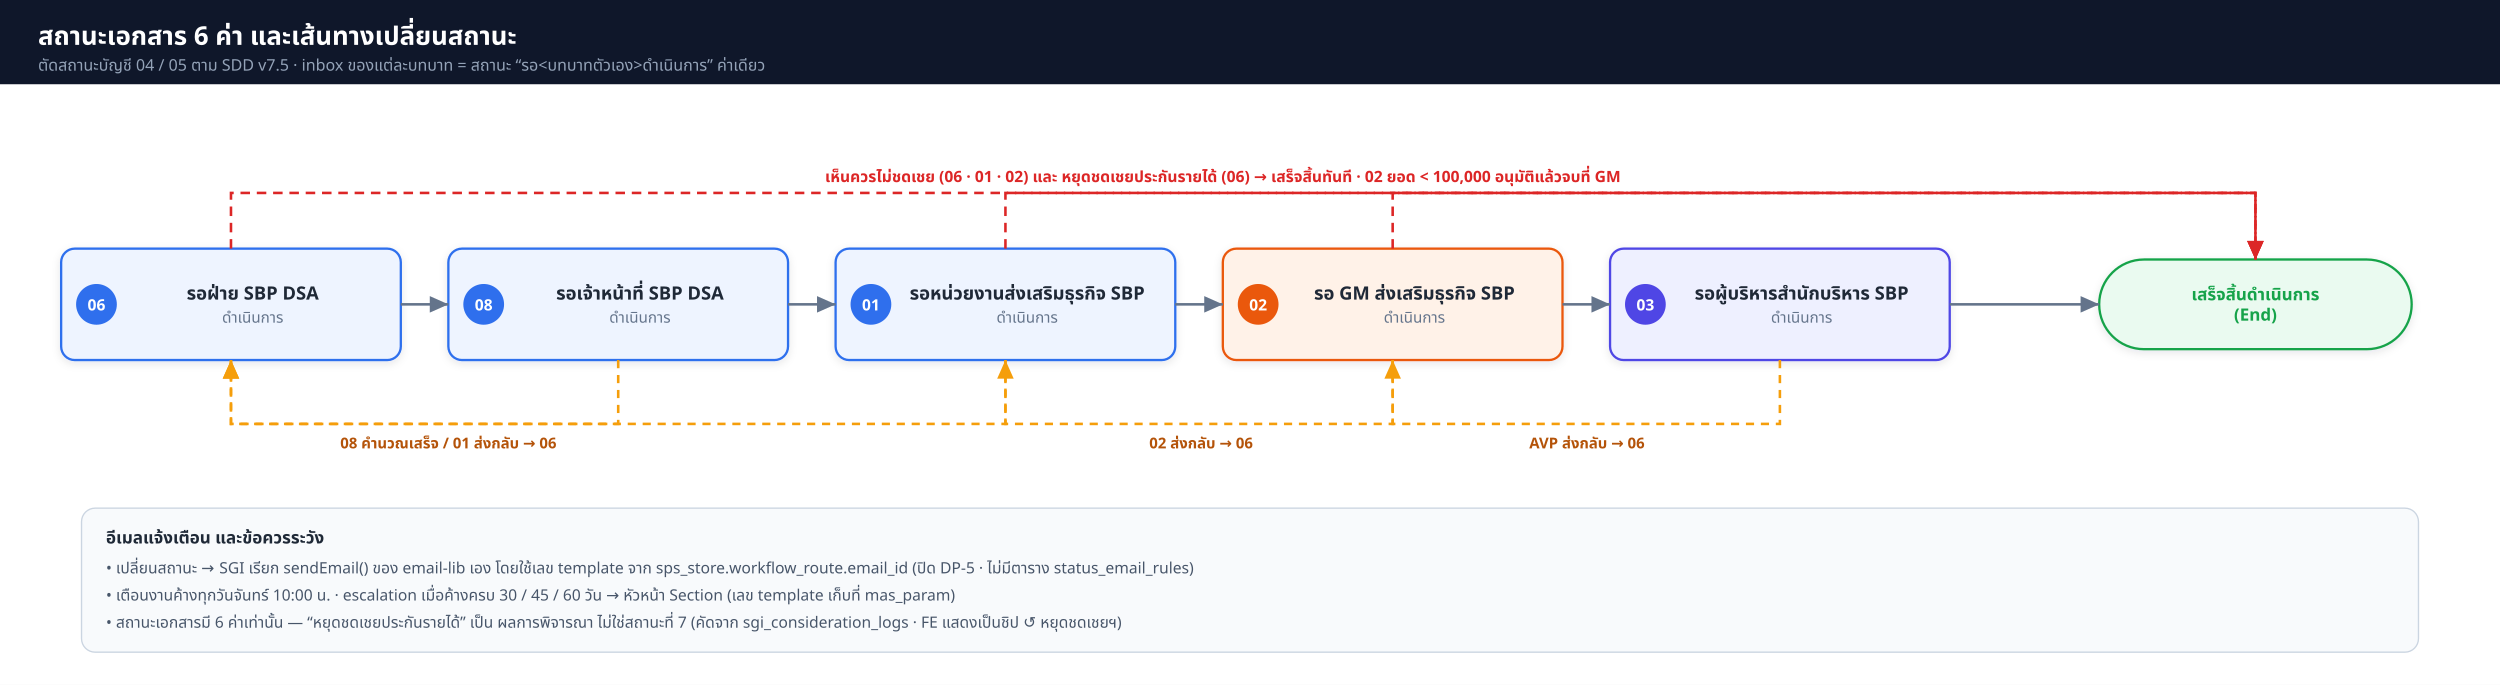
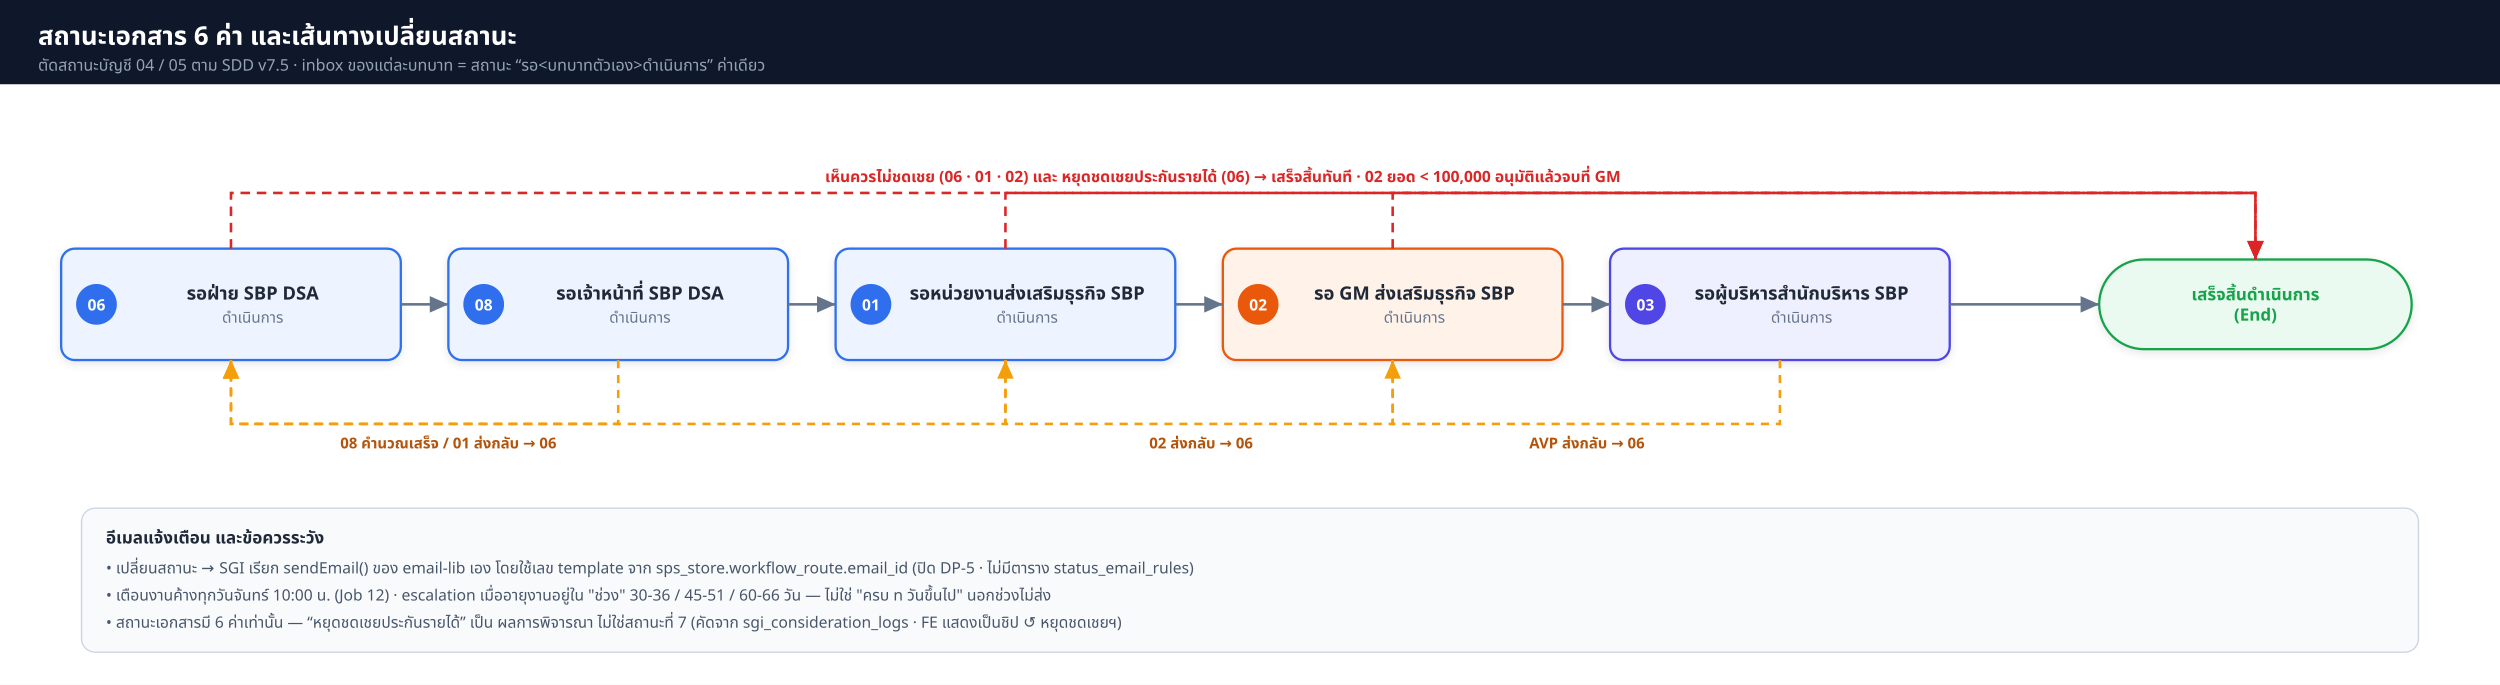
<svg xmlns="http://www.w3.org/2000/svg" viewBox="0 0 1840 504" width="1840" height="504" font-family="Tahoma,'Segoe UI','Noto Sans Thai',sans-serif">
  <defs>
    <marker id="arg" markerWidth="10" markerHeight="10" refX="7.2" refY="3.2" orient="auto" markerUnits="strokeWidth">
      <path d="M0,0 L7.2,3.2 L0,6.4 Z" fill="#64748b" />
    </marker>
    <marker id="arv" markerWidth="10" markerHeight="10" refX="7.2" refY="3.2" orient="auto" markerUnits="strokeWidth">
      <path d="M0,0 L7.2,3.2 L0,6.4 Z" fill="#7c3aed" />
    </marker>
    <marker id="ara" markerWidth="10" markerHeight="10" refX="7.2" refY="3.2" orient="auto" markerUnits="strokeWidth">
      <path d="M0,0 L7.2,3.2 L0,6.4 Z" fill="#f59e0b" />
    </marker>
    <marker id="arr" markerWidth="10" markerHeight="10" refX="7.2" refY="3.2" orient="auto" markerUnits="strokeWidth">
      <path d="M0,0 L7.2,3.2 L0,6.4 Z" fill="#dc2626" />
    </marker>
    <marker id="arb" markerWidth="10" markerHeight="10" refX="7.2" refY="3.2" orient="auto" markerUnits="strokeWidth">
      <path d="M0,0 L7.2,3.2 L0,6.4 Z" fill="#2f6fed" />
    </marker>
    <marker id="arn" markerWidth="10" markerHeight="10" refX="7.2" refY="3.2" orient="auto" markerUnits="strokeWidth">
      <path d="M0,0 L7.2,3.2 L0,6.4 Z" fill="#16a34a" />
    </marker>
    <filter id="sh" x="-30%" y="-30%" width="160%" height="160%">
      <feDropShadow dx="0" dy="2" stdDeviation="3" flood-color="#0f172a" flood-opacity="0.10" />
    </filter>
  </defs>
  <rect x="0" y="0" width="1840" height="504" fill="#ffffff" />
  <rect x="0" y="0" width="1840" height="62" fill="#0f172a" />
  <text x="28" y="33" text-anchor="start" font-family="Tahoma,'Segoe UI','Noto Sans Thai',sans-serif" font-size="19" fill="#fff" font-weight="700">สถานะเอกสาร 6 ค่า และเส้นทางเปลี่ยนสถานะ</text>
  <text x="28" y="52" text-anchor="start" font-family="Tahoma,'Segoe UI','Noto Sans Thai',sans-serif" font-size="11.8" fill="#94a3b8" font-weight="400">ตัดสถานะบัญชี 04 / 05 ตาม SDD v7.5 · inbox ของแต่ละบทบาท = สถานะ “รอ&lt;บทบาทตัวเอง&gt;ดำเนินการ” ค่าเดียว</text>
  <g transform="translate(0,34)">
    <rect x="45.0" y="149.0" width="250" height="82" rx="10" fill="#eef4ff" stroke="#2f6fed" stroke-width="1.7" filter="url(#sh)" />
    <text x="186" y="186.5" text-anchor="middle" font-family="Tahoma,'Segoe UI','Noto Sans Thai',sans-serif" font-size="13.5" fill="#1f2937" font-weight="700">รอฝ่าย SBP DSA</text>
    <text x="186" y="203.5" text-anchor="middle" font-family="Tahoma,'Segoe UI','Noto Sans Thai',sans-serif" font-size="11.2" fill="#64748b" font-weight="400">ดำเนินการ</text>
    <circle cx="71.0" cy="190" r="15" fill="#2f6fed" />
    <text x="71.0" y="194.5" text-anchor="middle" font-family="Tahoma,'Segoe UI','Noto Sans Thai',sans-serif" font-size="11.5" fill="#fff" font-weight="700">06</text>
    <rect x="330.0" y="149.0" width="250" height="82" rx="10" fill="#eef4ff" stroke="#2f6fed" stroke-width="1.7" filter="url(#sh)" />
    <text x="471" y="186.5" text-anchor="middle" font-family="Tahoma,'Segoe UI','Noto Sans Thai',sans-serif" font-size="13.5" fill="#1f2937" font-weight="700">รอเจ้าหน้าที่ SBP DSA</text>
    <text x="471" y="203.5" text-anchor="middle" font-family="Tahoma,'Segoe UI','Noto Sans Thai',sans-serif" font-size="11.2" fill="#64748b" font-weight="400">ดำเนินการ</text>
    <circle cx="356.0" cy="190" r="15" fill="#2f6fed" />
    <text x="356.0" y="194.5" text-anchor="middle" font-family="Tahoma,'Segoe UI','Noto Sans Thai',sans-serif" font-size="11.5" fill="#fff" font-weight="700">08</text>
    <rect x="615.0" y="149.0" width="250" height="82" rx="10" fill="#eef4ff" stroke="#2f6fed" stroke-width="1.7" filter="url(#sh)" />
    <text x="756" y="186.5" text-anchor="middle" font-family="Tahoma,'Segoe UI','Noto Sans Thai',sans-serif" font-size="13.5" fill="#1f2937" font-weight="700">รอหน่วยงานส่งเสริมธุรกิจ SBP</text>
    <text x="756" y="203.5" text-anchor="middle" font-family="Tahoma,'Segoe UI','Noto Sans Thai',sans-serif" font-size="11.2" fill="#64748b" font-weight="400">ดำเนินการ</text>
    <circle cx="641.0" cy="190" r="15" fill="#2f6fed" />
    <text x="641.0" y="194.5" text-anchor="middle" font-family="Tahoma,'Segoe UI','Noto Sans Thai',sans-serif" font-size="11.5" fill="#fff" font-weight="700">01</text>
    <rect x="900.0" y="149.0" width="250" height="82" rx="10" fill="#fff2e8" stroke="#ea580c" stroke-width="1.7" filter="url(#sh)" />
    <text x="1041" y="186.5" text-anchor="middle" font-family="Tahoma,'Segoe UI','Noto Sans Thai',sans-serif" font-size="13.5" fill="#1f2937" font-weight="700">รอ GM ส่งเสริมธุรกิจ SBP</text>
    <text x="1041" y="203.5" text-anchor="middle" font-family="Tahoma,'Segoe UI','Noto Sans Thai',sans-serif" font-size="11.2" fill="#64748b" font-weight="400">ดำเนินการ</text>
    <circle cx="926.0" cy="190" r="15" fill="#ea580c" />
    <text x="926.0" y="194.5" text-anchor="middle" font-family="Tahoma,'Segoe UI','Noto Sans Thai',sans-serif" font-size="11.5" fill="#fff" font-weight="700">02</text>
    <rect x="1185.0" y="149.0" width="250" height="82" rx="10" fill="#eef0ff" stroke="#4f46e5" stroke-width="1.7" filter="url(#sh)" />
    <text x="1326" y="186.5" text-anchor="middle" font-family="Tahoma,'Segoe UI','Noto Sans Thai',sans-serif" font-size="13.5" fill="#1f2937" font-weight="700">รอผู้บริหารสำนักบริหาร SBP</text>
    <text x="1326" y="203.5" text-anchor="middle" font-family="Tahoma,'Segoe UI','Noto Sans Thai',sans-serif" font-size="11.2" fill="#64748b" font-weight="400">ดำเนินการ</text>
    <circle cx="1211.0" cy="190" r="15" fill="#4f46e5" />
    <text x="1211.0" y="194.5" text-anchor="middle" font-family="Tahoma,'Segoe UI','Noto Sans Thai',sans-serif" font-size="11.5" fill="#fff" font-weight="700">03</text>
    <rect x="1545.0" y="157.0" width="230" height="66" rx="33.0" fill="#eafaf0" stroke="#16a34a" stroke-width="1.7" filter="url(#sh)" />
    <text x="1660" y="187" text-anchor="middle" font-family="Tahoma,'Segoe UI','Noto Sans Thai',sans-serif" font-size="12.5" fill="#16a34a" font-weight="700">เสร็จสิ้นดำเนินการ</text>
    <text x="1660" y="202" text-anchor="middle" font-family="Tahoma,'Segoe UI','Noto Sans Thai',sans-serif" font-size="12.5" fill="#16a34a" font-weight="700">(End)</text>
    <path d="M295,190 L330,190" fill="none" stroke="#64748b" stroke-width="1.9" marker-end="url(#arg)" />
    <path d="M580,190 L615,190" fill="none" stroke="#64748b" stroke-width="1.9" marker-end="url(#arg)" />
    <path d="M865,190 L900,190" fill="none" stroke="#64748b" stroke-width="1.9" marker-end="url(#arg)" />
    <path d="M1150,190 L1185,190" fill="none" stroke="#64748b" stroke-width="1.9" marker-end="url(#arg)" />
    <path d="M1435,190 L1545,190" fill="none" stroke="#64748b" stroke-width="1.9" marker-end="url(#arg)" />
    <path d="M455,231 L455,278 L170,278 L170,231" fill="none" stroke="#f59e0b" stroke-width="1.9" stroke-dasharray="6 5" marker-end="url(#ara)" />
    <path d="M740,231 L740,278 L170,278 L170,231" fill="none" stroke="#f59e0b" stroke-width="1.9" stroke-dasharray="6 5" marker-end="url(#ara)" />
    <path d="M1025,231 L1025,278 L740,278 L740,231" fill="none" stroke="#f59e0b" stroke-width="1.9" stroke-dasharray="6 5" marker-end="url(#ara)" />
    <path d="M1310,231 L1310,278 L1025,278 L1025,231" fill="none" stroke="#f59e0b" stroke-width="1.9" stroke-dasharray="6 5" marker-end="url(#ara)" />
    <text x="330" y="296" text-anchor="middle" font-family="Tahoma,'Segoe UI','Noto Sans Thai',sans-serif" font-size="11" fill="#b45309" font-weight="600">08 คำนวณเสร็จ / 01 ส่งกลับ → 06</text>
    <text x="884" y="296" text-anchor="middle" font-family="Tahoma,'Segoe UI','Noto Sans Thai',sans-serif" font-size="11" fill="#b45309" font-weight="600">02 ส่งกลับ → 06</text>
    <text x="1168" y="296" text-anchor="middle" font-family="Tahoma,'Segoe UI','Noto Sans Thai',sans-serif" font-size="11" fill="#b45309" font-weight="600">AVP ส่งกลับ → 06</text>
    <path d="M170,149 L170,108 L1660,108 L1660,157" fill="none" stroke="#dc2626" stroke-width="1.9" stroke-dasharray="7 5" marker-end="url(#arr)" />
    <path d="M740,149 L740,108 L1660,108 L1660,157" fill="none" stroke="#dc2626" stroke-width="1.9" stroke-dasharray="7 5" marker-end="url(#arr)" />
    <path d="M1025,149 L1025,108 L1660,108 L1660,157" fill="none" stroke="#dc2626" stroke-width="1.9" stroke-dasharray="7 5" marker-end="url(#arr)" />
    <rect x="537.0" y="89" width="726.0" height="16" rx="8" fill="#ffffff" opacity="0.95" />
    <text x="900" y="100" text-anchor="middle" font-family="Tahoma,'Segoe UI','Noto Sans Thai',sans-serif" font-size="11.5" fill="#dc2626" font-weight="600">เห็นควรไม่ชดเชย (06 · 01 · 02) และ หยุดชดเชยประกันรายได้ (06) → เสร็จสิ้นทันที  ·  02 ยอด &lt; 100,000 อนุมัติแล้วจบที่ GM</text>
    <rect x="60" y="340" width="1720" height="106" rx="10" fill="#f8fafc" stroke="#cbd5e1" />
    <text x="78" y="366" text-anchor="start" font-family="Tahoma,'Segoe UI','Noto Sans Thai',sans-serif" font-size="12.5" fill="#1f2937" font-weight="700">อีเมลแจ้งเตือน และข้อควรระวัง</text>
    <text x="78" y="388" text-anchor="start" font-family="Tahoma,'Segoe UI','Noto Sans Thai',sans-serif" font-size="11.5" fill="#475569" font-weight="400">• เปลี่ยนสถานะ → SGI เรียก sendEmail() ของ email-lib เอง โดยใช้เลข template จาก sps_store.workflow_route.email_id (ปิด DP-5 · ไม่มีตาราง status_email_rules)</text>
-     <text x="78" y="408" text-anchor="start" font-family="Tahoma,'Segoe UI','Noto Sans Thai',sans-serif" font-size="11.5" fill="#475569" font-weight="400">• เตือนงานค้างทุกวันจันทร์ 10:00 น. · escalation เมื่อค้างครบ 30 / 45 / 60 วัน → หัวหน้า Section (เลข template เก็บที่ mas_param)</text>
+     <text x="78" y="408" text-anchor="start" font-family="Tahoma,'Segoe UI','Noto Sans Thai',sans-serif" font-size="11.5" fill="#475569" font-weight="400">• เตือนงานค้างทุกวันจันทร์ 10:00 น. (Job 12) · escalation เมื่ออายุงานอยู่ใน "ช่วง" 30-36 / 45-51 / 60-66 วัน — ไม่ใช่ "ครบ n วันขึ้นไป" นอกช่วงไม่ส่ง</text>
    <text x="78" y="428" text-anchor="start" font-family="Tahoma,'Segoe UI','Noto Sans Thai',sans-serif" font-size="11.5" fill="#475569" font-weight="400">• สถานะเอกสารมี 6 ค่าเท่านั้น — “หยุดชดเชยประกันรายได้” เป็น ผลการพิจารณา ไม่ใช่สถานะที่ 7 (คัดจาก sgi_consideration_logs · FE แสดงเป็นชิป ↺ หยุดชดเชยฯ)</text>
  </g>
</svg>
